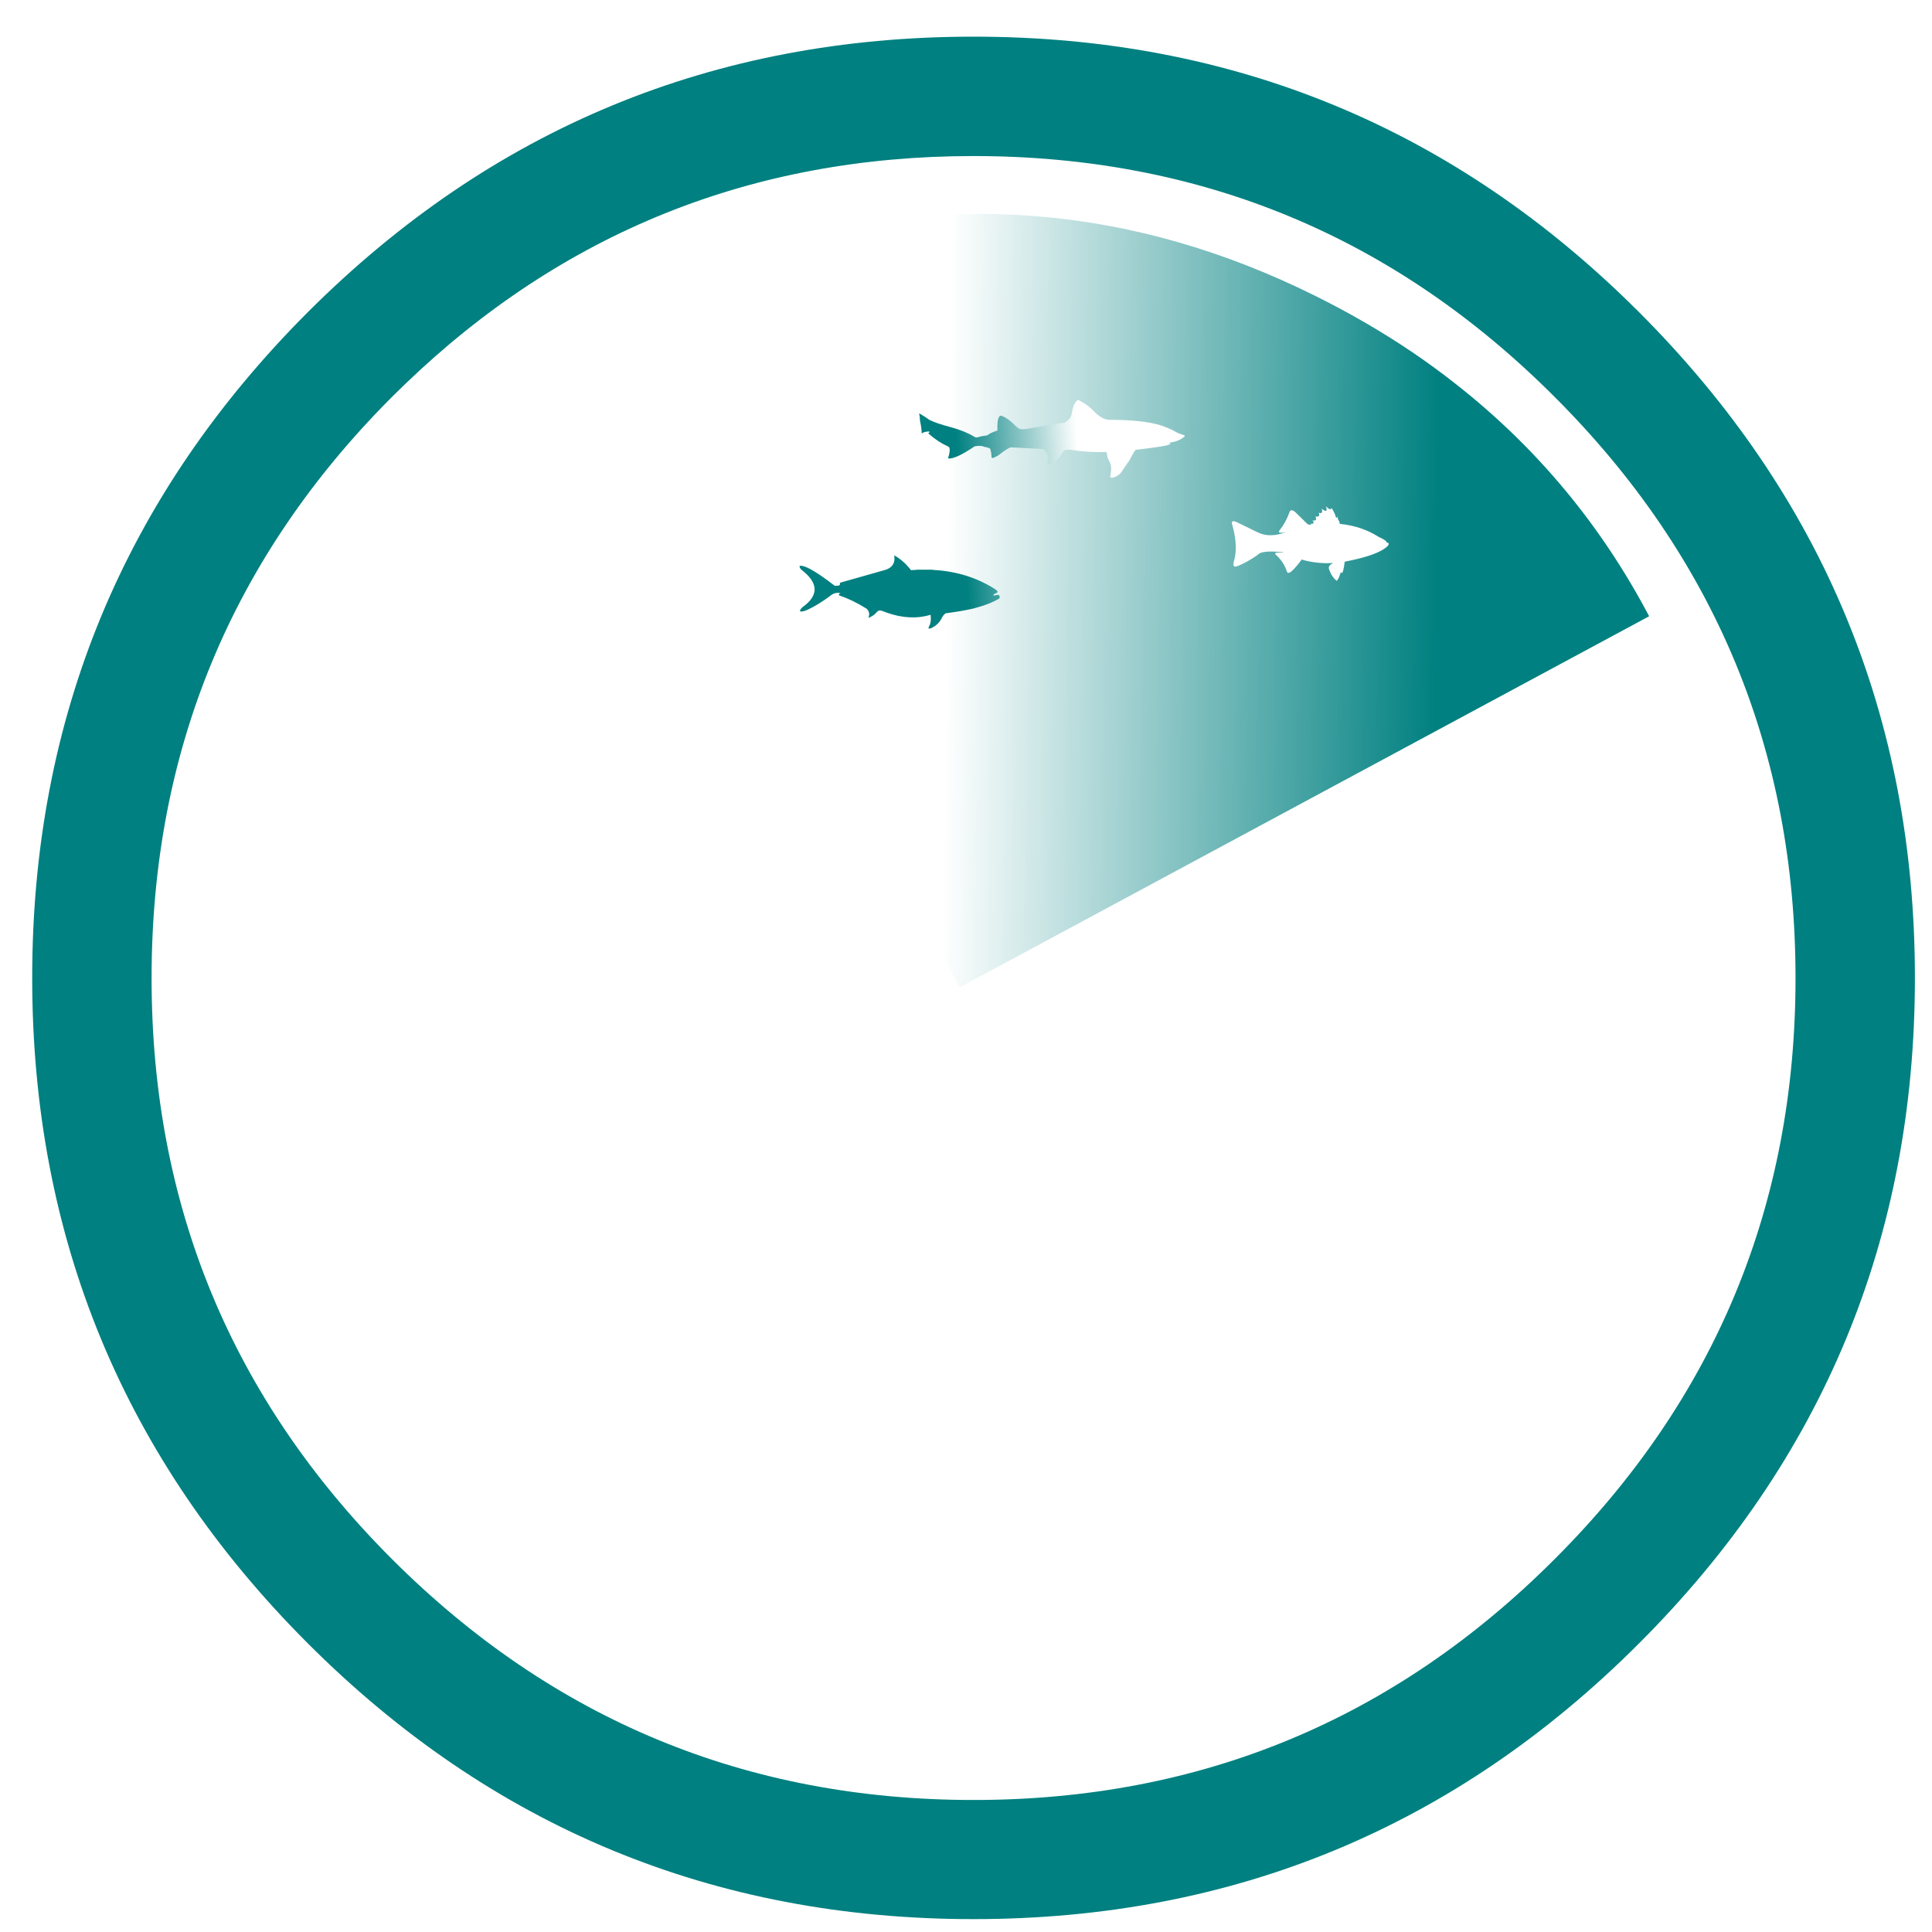
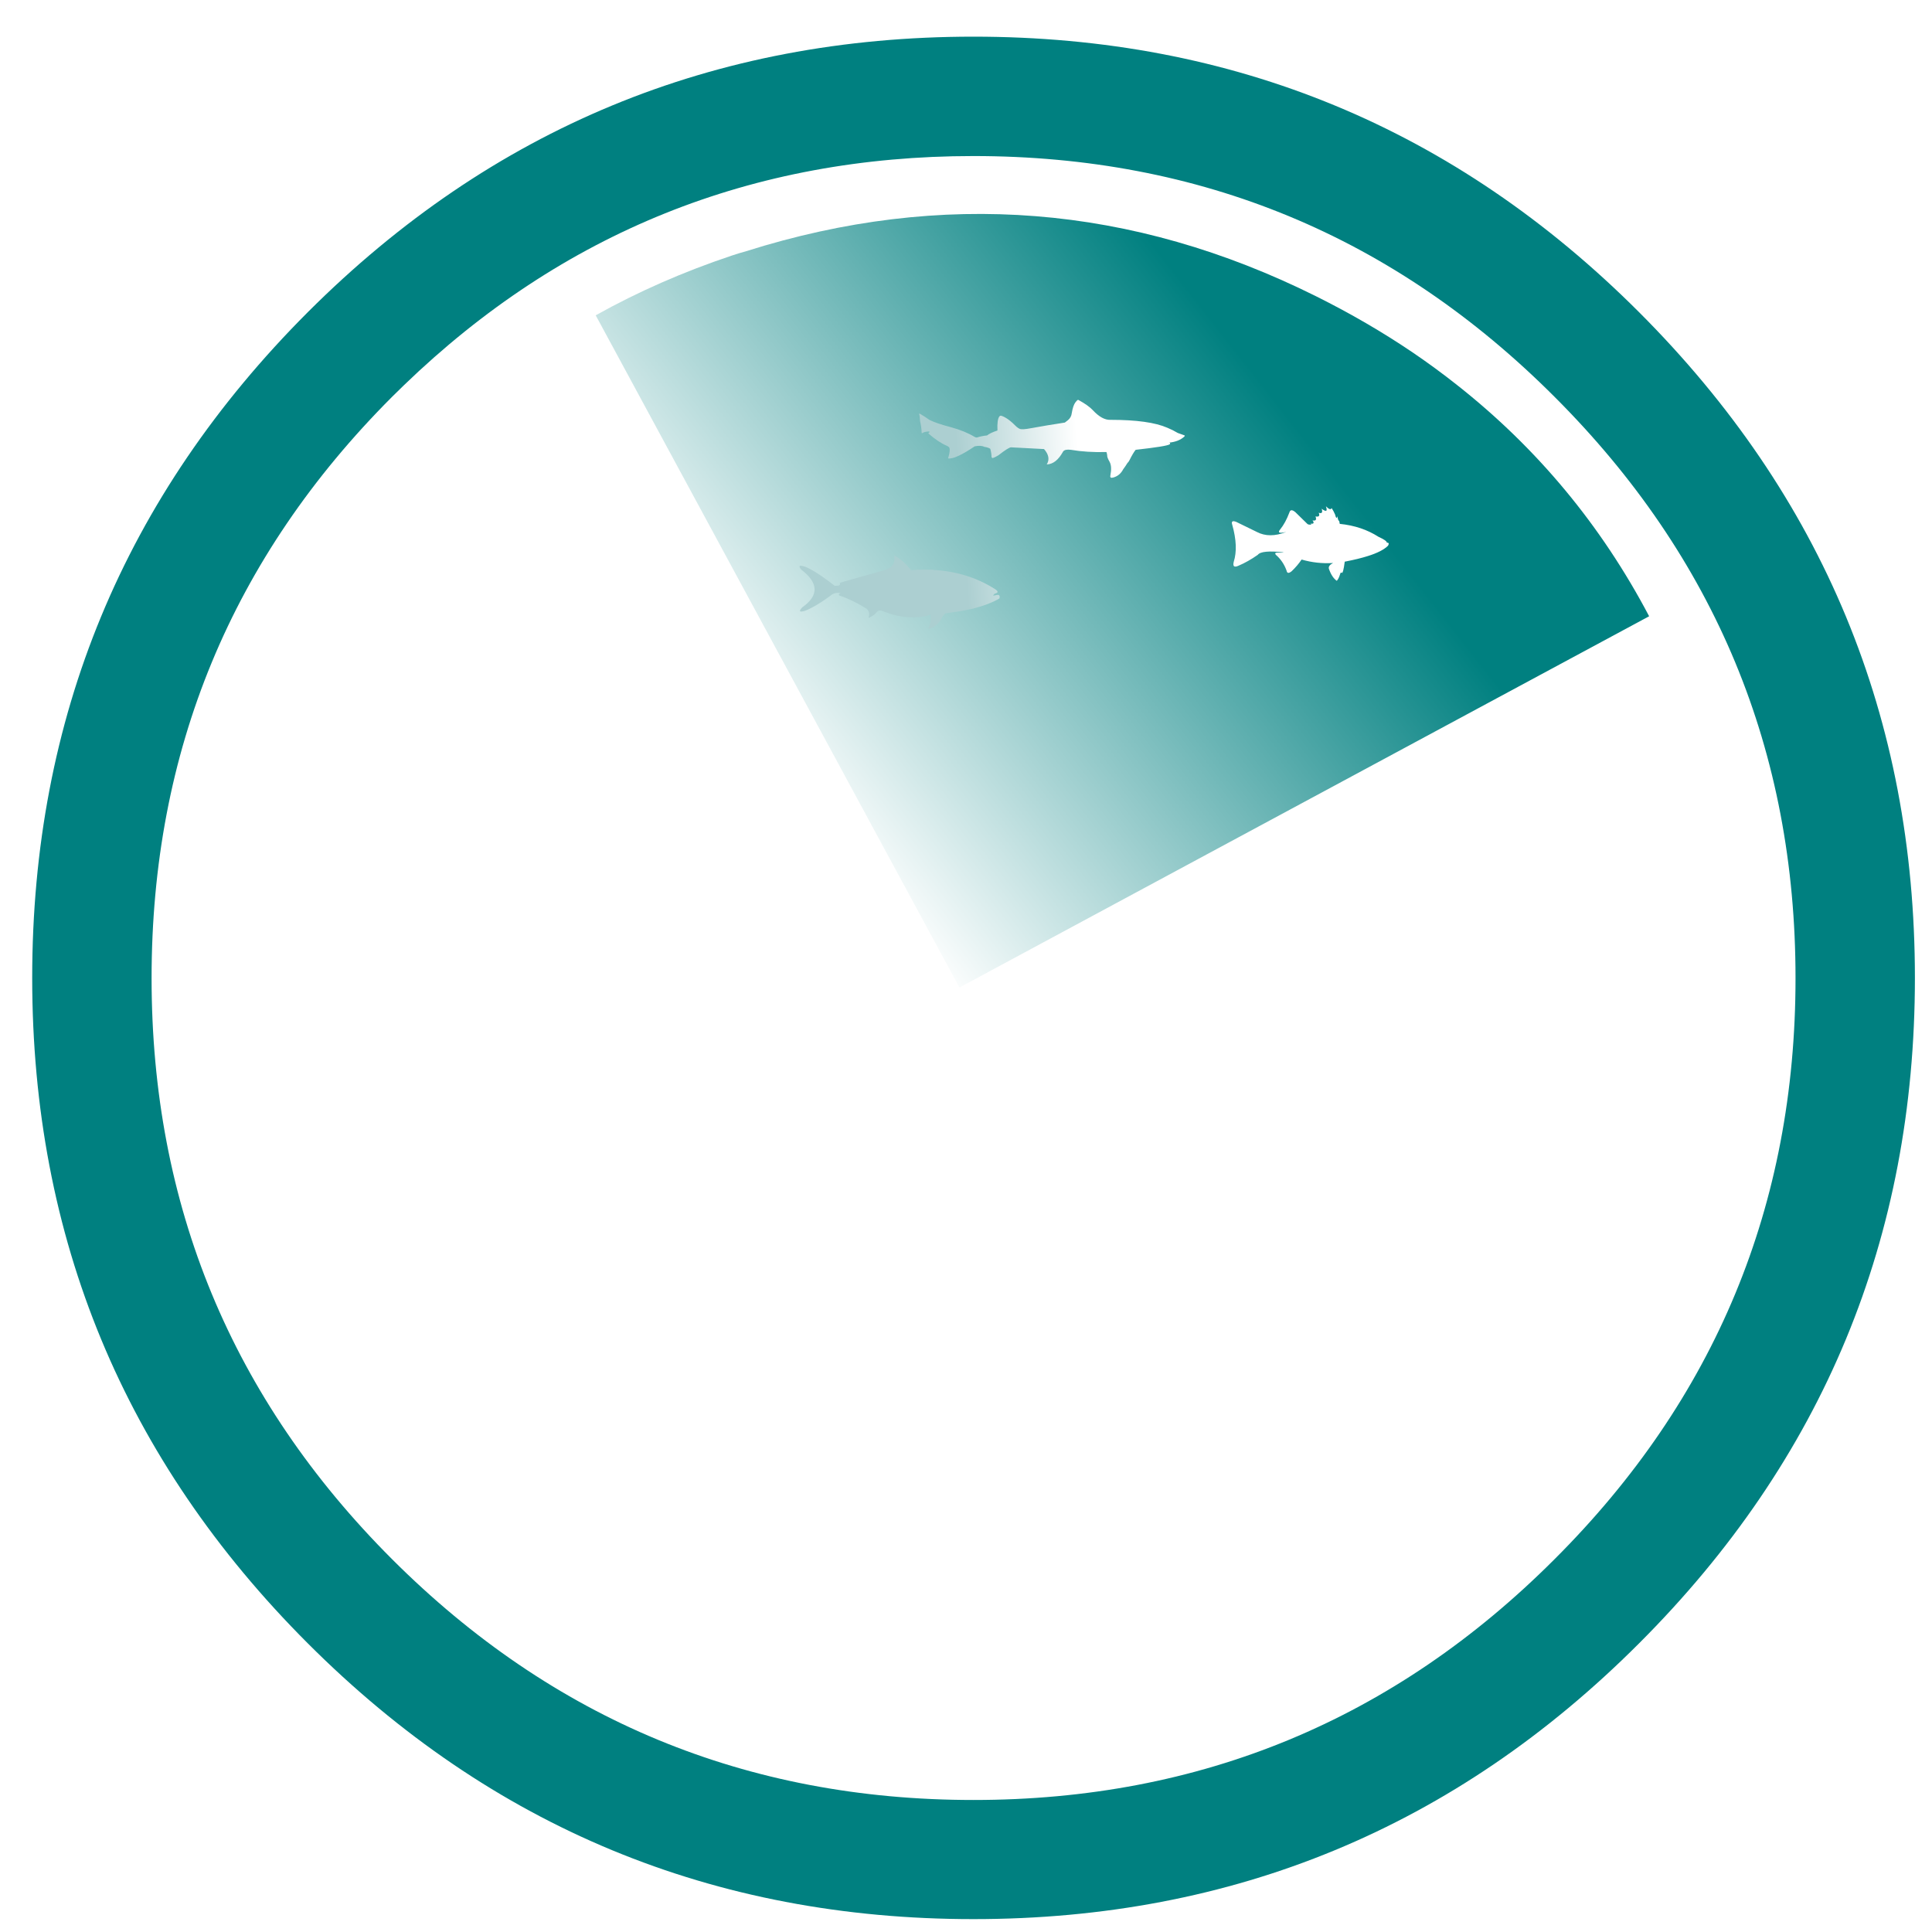
<svg xmlns="http://www.w3.org/2000/svg" xmlns:xlink="http://www.w3.org/1999/xlink" version="1.1" preserveAspectRatio="none" x="0px" y="0px" width="451px" height="451px" viewBox="30 30 390 390">
  <defs>
-     <linearGradient id="Gradient_1" gradientUnits="userSpaceOnUse" x1="320.188" y1="152.525" x2="221.013" y2="151.175" spreadMethod="pad">
+     <linearGradient id="Gradient_1" gradientUnits="userSpaceOnUse" x1="320.188" y1="152.525" x2="221.013" y2="230.175" spreadMethod="pad">
      <stop offset="0%" stop-color="#008080" />
      <stop offset="100%" stop-color="#FFFFFF" />
    </linearGradient>
    <linearGradient id="Gradient_2" gradientUnits="userSpaceOnUse" x1="224.113" y1="134.4" x2="248.488" y2="132.6" spreadMethod="pad">
-       <stop offset="0%" stop-color="#008080" />
-       <stop offset="100%" stop-color="#FFFFFF" />
+       <stop offset="0%" stop-color="#ACCFD1" />
+       <stop offset="100%" stop-color="white" />
    </linearGradient>
    <g id="Layer3_0_FILL">
      <path fill="#008080" stroke="none" d=" M 360.85 361.75 Q 416.55 306.1 416.55 227.4 416.55 148.7 360.85 93 305.25 37.4 226.5 37.4 147.8 37.4 92.15 93 36.5 148.7 36.5 227.4 36.5 306.1 92.15 361.75 147.8 417.4 226.5 417.4 305.25 417.4 360.85 361.75 M 392.45 227.45 Q 392.45 296.2 343.8 344.75 295.25 393.35 226.5 393.35 157.8 393.35 109.15 344.75 60.6 296.2 60.6 227.45 60.6 158.7 109.15 110.1 110.35 108.9 111.55 107.75 159.5 61.5 226.5 61.5 295.25 61.5 343.8 110.1 392.45 158.7 392.45 227.45 Z" />
    </g>
    <g id="Layer2_0_FILL">
      <path fill="url(#Gradient_1)" stroke="none" d=" M 362.9 154.4 Q 348.377 126.826 324.1 107.7 319.781 104.279 315.1 101.1 306.028 94.972 295.75 89.85 239.9 62 180.65 80.7 179.2 81.1 177.7 81.6 163.05 86.5 150.25 93.65 L 223.65 229.3 Q 223.856 229.32 225.1 228.55 225.125 228.565 225.15 228.55 L 362.9 154.4 Z" />
    </g>
    <g id="Layer0_0_FILL">
      <path fill="url(#Gradient_2)" stroke="none" d=" M 210.5 142.1 Q 210.9 144.25 208.85 145 L 199.5 147.65 Q 199.75 147.9 199.35 148.2 198.95 148.25 198.5 148.25 195.4 145.85 193.6 144.9 192.4 144.25 191.7 144.2 191.1 144.15 191.7 144.95 197.05 149 191.95 152.6 190.8 153.8 192.5 153.3 193.05 153.1 193.7 152.75 195.1 152.05 196.95 150.75 197.4 150.4 197.9 150.05 198.05 149.95 198.25 149.85 198.8 149.6 199.7 149.7 199.2 149.85 199.4 150.2 202 151.05 204.9 152.85 205.7 153.55 205.35 154.6 L 205.35 154.7 Q 205.4 154.75 205.7 154.55 206.4 154.25 207 153.55 207.35 153.15 207.8 153.25 208.1 153.3 208.95 153.65 213.7 155.35 217.85 154.1 218.05 155.5 217.55 156.45 217.15 157.15 218.1 156.75 219.35 156.1 219.95 155.05 220.4 154.1 220.9 153.8 224.05 153.4 226.45 152.85 229.75 152 231.75 150.8 231.9 150.3 231.6 150.1 231.25 150.05 230.5 150.25 230.55 150 230.8 149.85 230.9 149.8 231.05 149.75 231.7 149.55 231.05 149.05 231 149.05 230.95 149 L 230.9 148.95 Q 225.45 145.45 218.45 145.05 218.35 145.05 218.25 145 218.2 145 218.15 145 218.05 145 217.95 145 L 217.85 145 Q 217.75 145 217.6 145 217.55 145 217.5 145 217.35 145 217.15 145 L 217 145 Q 216.9 145 216.55 145 L 216.45 145 Q 216.35 145 216.1 145 216 145 215.95 145 L 215.8 145 Q 215.65 145 215.4 145 215.35 145 215.3 145 215.15 145 214.95 145 L 214.9 145.05 214.85 145.05 Q 214.6 145.05 214.4 145.05 214.15 145.1 213.9 145.1 212.4 143.15 210.5 142.1 M 231.75 114.05 Q 231.25 114.65 231.35 116.9 229.85 117.4 229.25 117.9 228.2 118 227.25 118.3 227 118.35 226.75 118.2 224.75 117 222 116.25 218.95 115.45 217.6 114.75 216.7 114.1 215.75 113.55 215.5 113.4 215.55 113.65 215.7 114 215.7 114.8 215.85 114.85 215.7 114.9 216 116.1 216.05 117.35 216.05 117.5 216.15 117.45 216.55 117.15 217.4 117.1 217.85 117.15 217.55 117.3 217.4 117.4 217.4 117.5 219.4 119.25 221.15 120 221.4 120.1 221.6 120.3 221.9 120.85 221.4 122.45 221.4 122.55 221.45 122.55 222.9 122.7 226.75 120.1 228 119.85 228.7 120.2 229.6 120.35 229.9 120.6 230.15 121.5 230.15 122.25 230.25 122.5 230.45 122.45 230.8 122.35 231.55 121.9 233.6 120.3 234.1 120.3 L 240.75 120.65 Q 242.2 122.3 241.3 123.75 243.2 123.7 244.6 121.15 244.95 120.65 246.15 120.8 249.4 121.35 253.35 121.25 253.45 121.5 253.5 121.9 253.45 122.3 254 123.25 254.5 124.2 254.15 125.95 254 126.6 254.7 126.4 256.05 126.05 256.75 124.7 257.1 124.25 257.6 123.45 257.8 123.3 258 122.9 258.75 121.4 259.25 120.8 265.5 120.1 266.1 119.7 266.25 119.6 266.2 119.5 266.2 119.35 266 119.35 267.95 119.15 269.05 118.15 269.3 117.9 269 117.85 L 267.75 117.4 Q 266.75 116.8 265.65 116.35 262 114.75 254.2 114.75 252.5 114.85 250.6 112.8 249.65 111.8 247.8 110.8 247.65 110.65 247.45 110.8 L 247.1 111.2 Q 246.6 111.85 246.35 113.4 246.25 114.25 245.6 114.8 L 244.95 115.3 Q 241.35 115.85 238.05 116.45 236.45 116.75 235.9 116.6 235.55 116.45 235.2 116.15 233.5 114.4 232.2 113.95 231.9 113.85 231.75 114.05 M 294.3 135.9 Q 294.05 135.9 293.9 135.75 L 291.5 133.4 Q 290.55 132.6 290.3 133.4 289.5 135.55 288.4 136.9 287.6 137.85 289.55 137.4 L 289.6 137.4 Q 286.25 138.7 283.75 137.4 L 279.55 135.35 Q 278.4 134.9 278.75 135.95 280 140.4 279.05 143.4 278.7 144.8 280 144.2 281.9 143.4 283.9 142 284.65 141 289.15 141.5 288.8 141.6 287.8 141.55 287.2 141.6 287.55 142 289 143.25 289.7 145.15 289.85 146.05 290.75 145.3 291.9 144.2 292.75 142.95 295.8 143.85 299.1 143.65 298.1 144.15 298.25 144.8 298.85 146.55 299.85 147.25 300.25 146.8 300.5 145.95 300.65 145.4 300.85 145.65 301.15 145.75 301.45 143.4 301.5 143.35 301.6 143.35 304.2 142.85 306.1 142.25 309 141.35 310.2 140.15 310.55 139.5 309.95 139.55 310 139.15 308.25 138.35 304.9 136.2 300.45 135.75 L 300.3 135 Q 300.3 135.25 300.2 135.1 300.1 134.95 299.95 134.2 299.85 134.8 299.65 134.35 299.6 134.15 299.5 133.85 299.2 133.15 298.8 132.55 298.6 133.15 297.65 132.2 298.2 133.75 296.8 132.7 297.15 133.85 296.2 133.5 296.6 134.45 295.55 134.25 295.95 135.25 294.95 135.05 295.55 135.85 294.5 135.7 L 294.75 135.85 Q 294.5 135.95 294.3 135.9 Z" />
    </g>
  </defs>
  <g transform="matrix( 1, 0, 0, 1, 0,0) ">
    <use xlink:href="#Layer3_0_FILL" />
  </g>
  <g transform="matrix( 1, 0, 0, 1, 0,0) ">
    <use xlink:href="#Layer2_0_FILL" />
  </g>
  <g transform="matrix( 1, 0, 0, 1, 0,0) ">
    <use xlink:href="#Layer0_0_FILL" />
  </g>
</svg>
